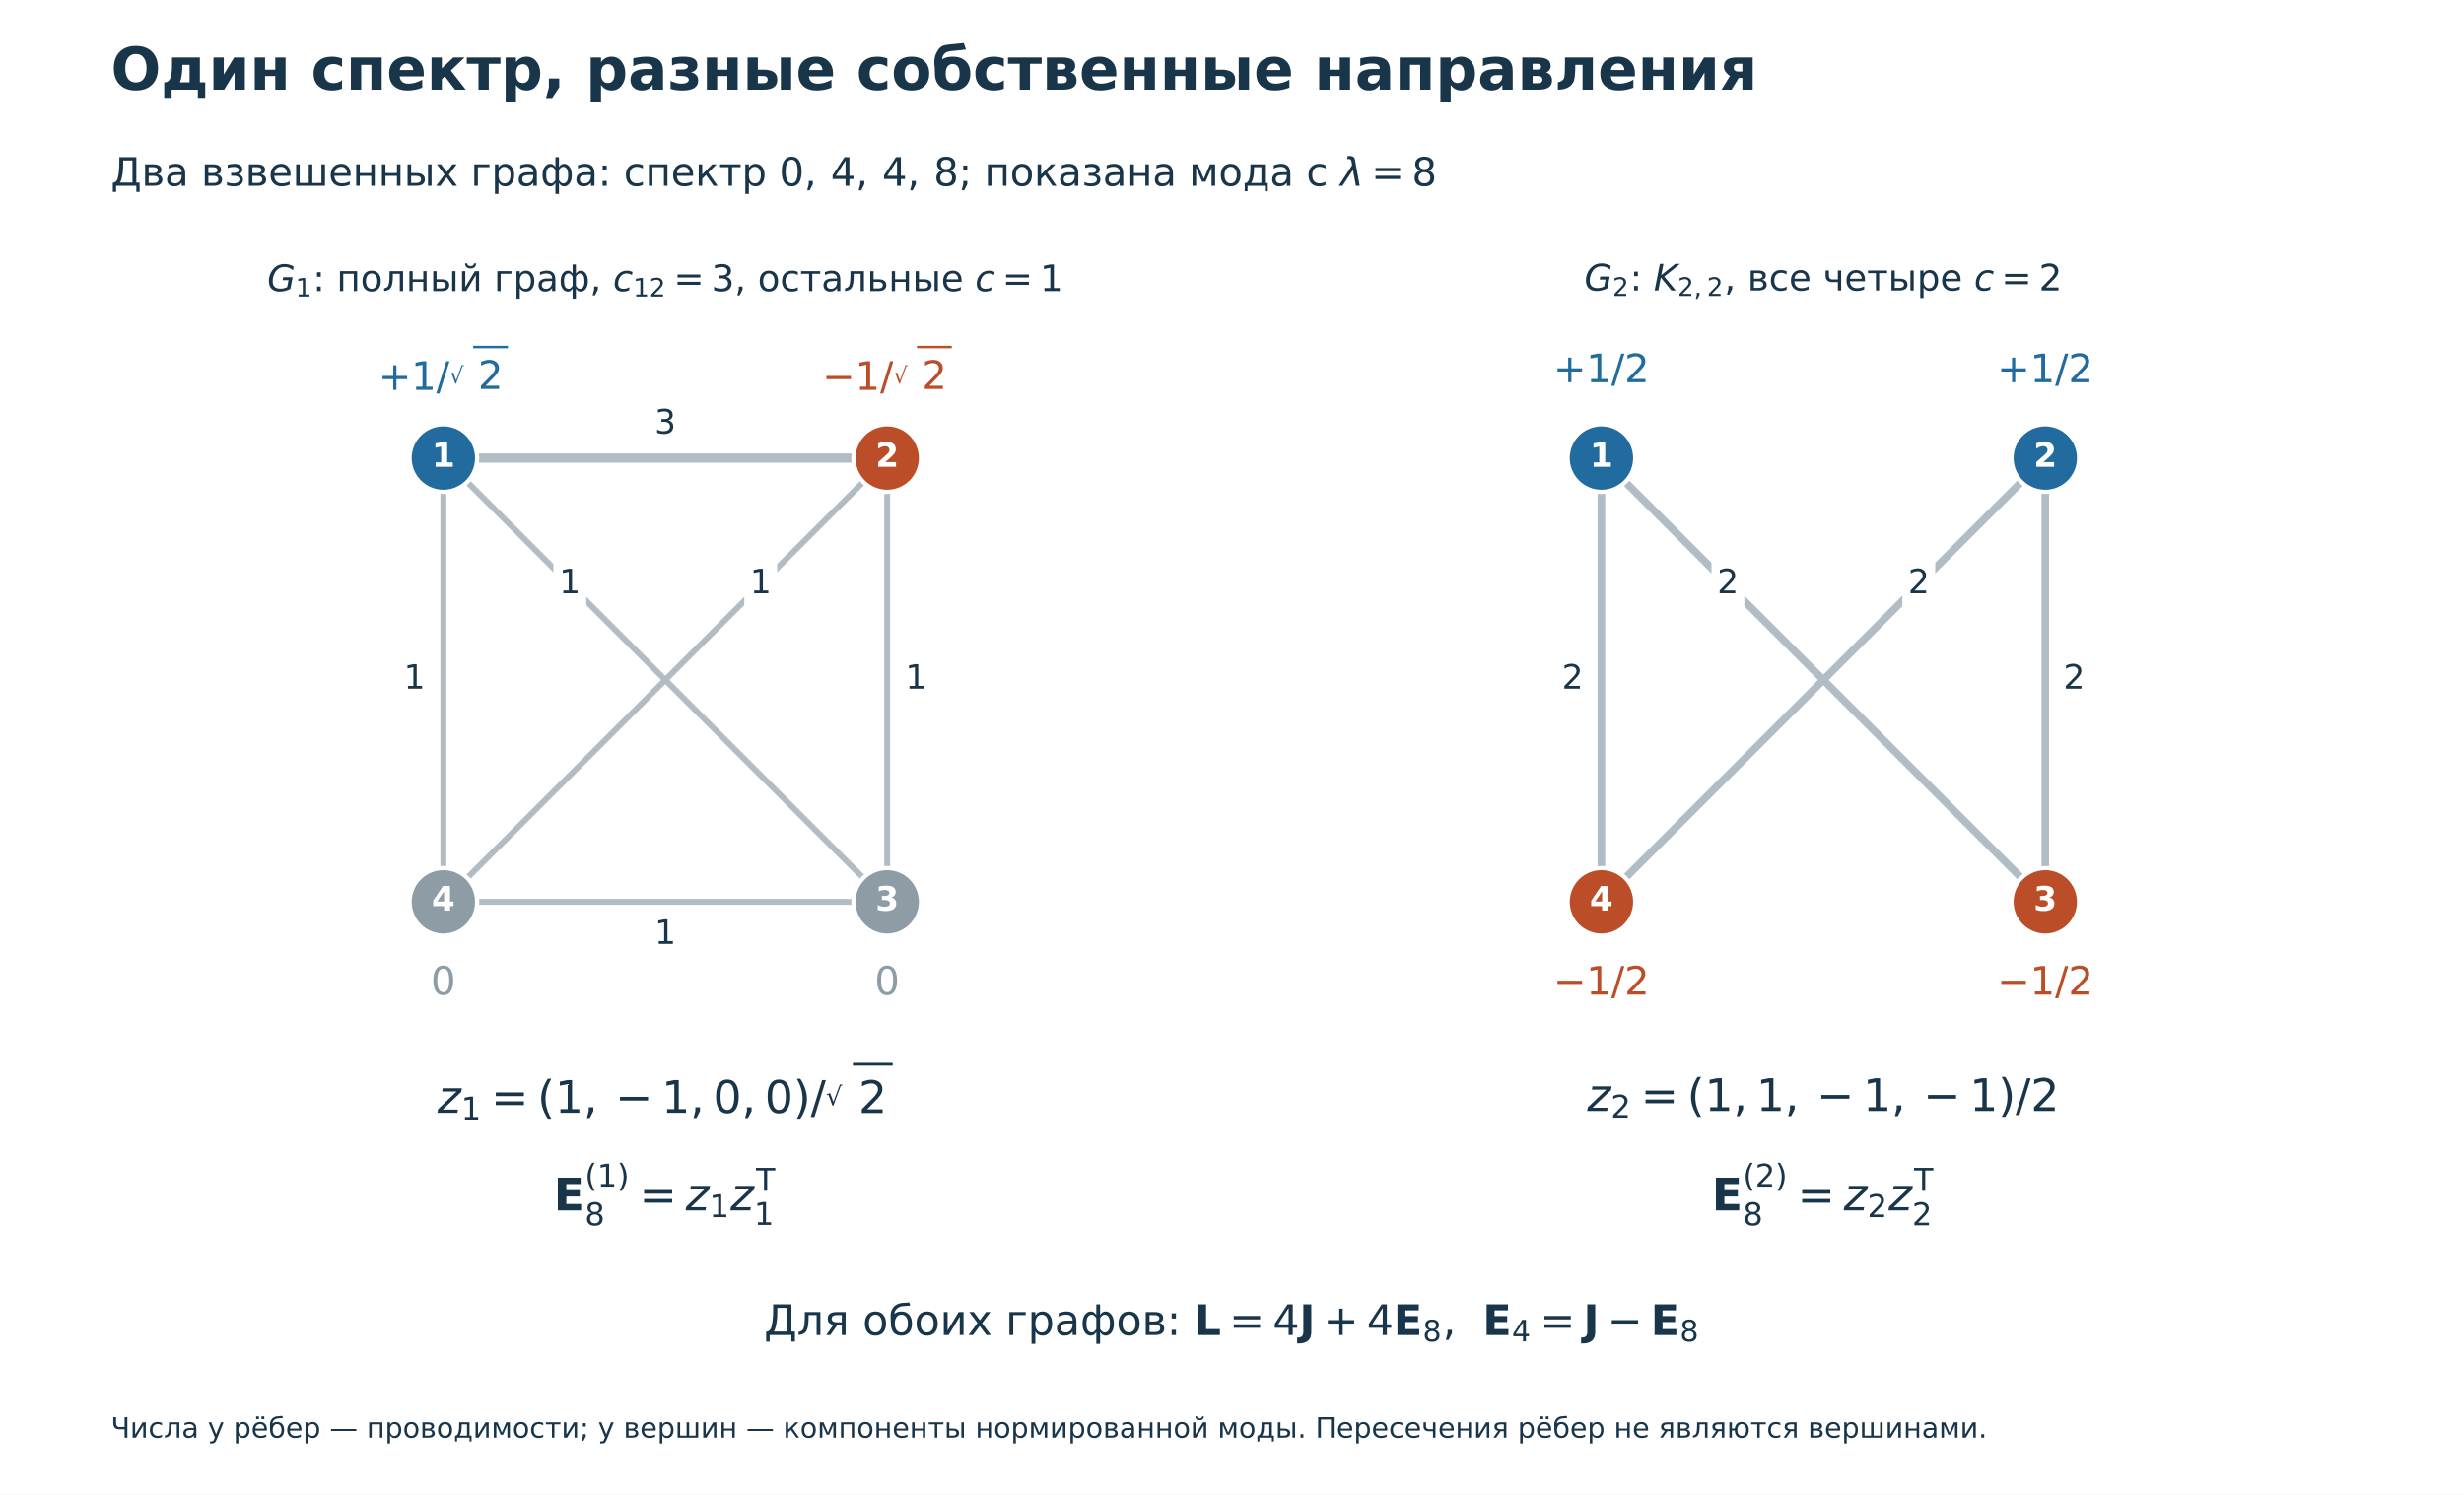
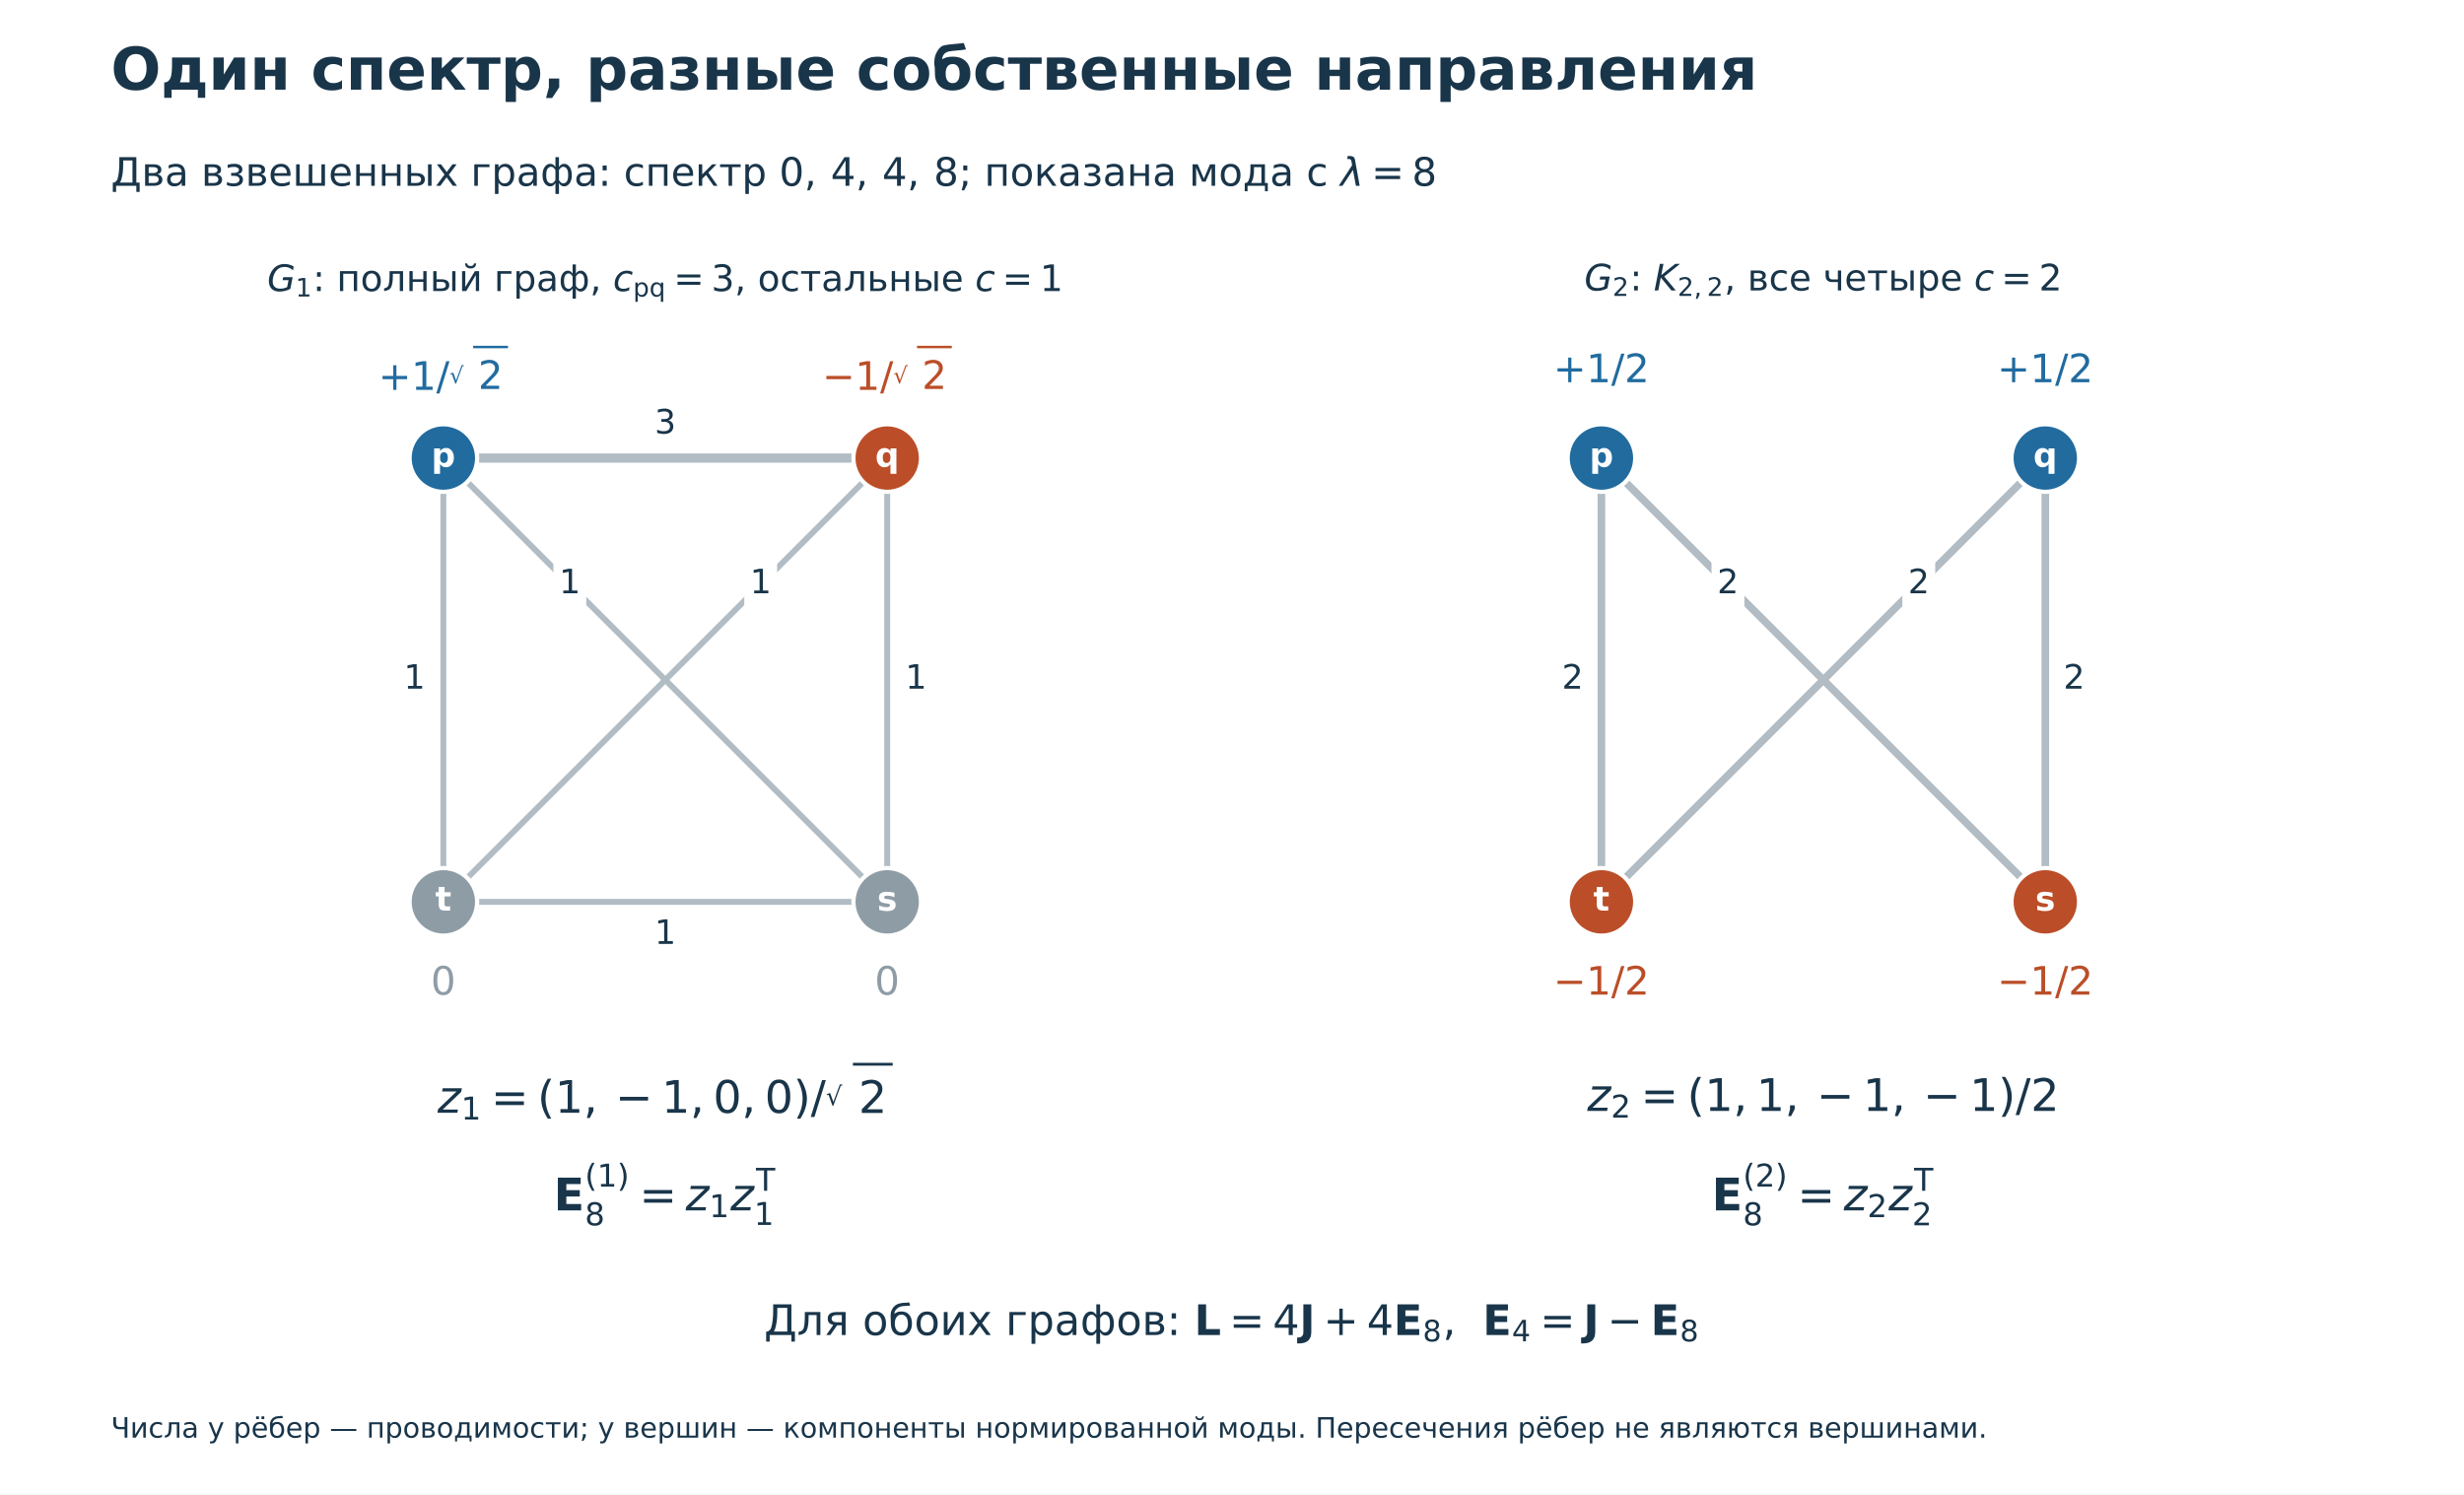
<svg xmlns="http://www.w3.org/2000/svg" xmlns:xlink="http://www.w3.org/1999/xlink" width="878.4pt" height="532.8pt" viewBox="0 0 878.4 532.8" version="1.1">
  <defs>
    <style type="text/css">*{stroke-linejoin: round; stroke-linecap: butt}</style>
  </defs>
  <g id="figure_1">
    <g id="patch_1">
      <path d="M 0 532.8 L 878.4 532.8 L 878.4 0 L 0 0 z " style="fill: #ffffff" />
    </g>
    <g id="axes_1">
      <g id="line2d_1">
        <path d="M 158.055 163.311 L 316.281 163.311 " clip-path="url(#p488d9cbaa3)" style="fill: none; stroke: #b1bcc4; stroke-width: 3.3; stroke-linecap: square" />
      </g>
      <g id="line2d_2">
        <path d="M 158.055 163.311 L 316.281 321.537 " clip-path="url(#p488d9cbaa3)" style="fill: none; stroke: #b1bcc4; stroke-width: 2.1; stroke-linecap: square" />
      </g>
      <g id="line2d_3">
        <path d="M 158.055 163.311 L 158.055 321.537 " clip-path="url(#p488d9cbaa3)" style="fill: none; stroke: #b1bcc4; stroke-width: 2.1; stroke-linecap: square" />
      </g>
      <g id="line2d_4">
        <path d="M 316.281 163.311 L 316.281 321.537 " clip-path="url(#p488d9cbaa3)" style="fill: none; stroke: #b1bcc4; stroke-width: 2.1; stroke-linecap: square" />
      </g>
      <g id="line2d_5">
        <path d="M 316.281 163.311 L 158.055 321.537 " clip-path="url(#p488d9cbaa3)" style="fill: none; stroke: #b1bcc4; stroke-width: 2.1; stroke-linecap: square" />
      </g>
      <g id="line2d_6">
        <path d="M 316.281 321.537 L 158.055 321.537 " clip-path="url(#p488d9cbaa3)" style="fill: none; stroke: #b1bcc4; stroke-width: 2.1; stroke-linecap: square" />
      </g>
      <g id="text_1">
        <g id="patch_2">
          <path d="M 231.31 159.484 L 243.025 159.484 L 243.025 143.404 L 231.31 143.404 z " style="fill: #ffffff" />
        </g>
        <text style="font-size: 12px; font-family: 'DejaVu Sans'; text-anchor: middle; fill: #19354a" x="237.168" y="154.562" transform="rotate(-0 237.168 154.5616)">3</text>
      </g>
      <g id="text_2">
        <g id="patch_3">
          <path d="M 197.292 216.446 L 209.007 216.446 L 209.007 200.366 L 197.292 200.366 z " style="fill: #ffffff" />
        </g>
        <text style="font-size: 12px; font-family: 'DejaVu Sans'; text-anchor: middle; fill: #19354a" x="203.15" y="211.523" transform="rotate(-0 203.1495 211.5227)">1</text>
      </g>
      <g id="text_3">
        <g id="patch_4">
          <path d="M 141.913 250.464 L 153.628 250.464 L 153.628 234.384 L 141.913 234.384 z " style="fill: #ffffff" />
        </g>
        <text style="font-size: 12px; font-family: 'DejaVu Sans'; text-anchor: middle; fill: #19354a" x="147.771" y="245.541" transform="rotate(-0 147.7706 245.5412)">1</text>
      </g>
      <g id="text_4">
        <g id="patch_5">
          <path d="M 320.708 250.464 L 332.423 250.464 L 332.423 234.384 L 320.708 234.384 z " style="fill: #ffffff" />
        </g>
        <text style="font-size: 12px; font-family: 'DejaVu Sans'; text-anchor: middle; fill: #19354a" x="326.565" y="245.541" transform="rotate(-0 326.5654 245.5412)">1</text>
      </g>
      <g id="text_5">
        <g id="patch_6">
          <path d="M 265.329 216.446 L 277.044 216.446 L 277.044 200.366 L 265.329 200.366 z " style="fill: #ffffff" />
        </g>
        <text style="font-size: 12px; font-family: 'DejaVu Sans'; text-anchor: middle; fill: #19354a" x="271.186" y="211.523" transform="rotate(-0 271.1865 211.5227)">1</text>
      </g>
      <g id="text_6">
        <g id="patch_7">
          <path d="M 231.31 341.444 L 243.025 341.444 L 243.025 325.364 L 231.31 325.364 z " style="fill: #ffffff" />
        </g>
        <text style="font-size: 12px; font-family: 'DejaVu Sans'; text-anchor: middle; fill: #19354a" x="237.168" y="336.521" transform="rotate(-0 237.168 336.5208)">1</text>
      </g>
      <g id="text_7">
        <g style="fill: #216b9f" transform="translate(134.8853 139.4068)">
          <text>
            <tspan x="0" y="-0.41" style="font-size: 14px; font-family: 'DejaVu Sans'; fill: #216b9f">+</tspan>
            <tspan x="11.73" y="-0.41" style="font-size: 14px; font-family: 'DejaVu Sans'; fill: #216b9f">1</tspan>
            <tspan x="20.638" y="-0.41" style="font-size: 14px; font-family: 'DejaVu Sans'; fill: #216b9f">/</tspan>
            <tspan x="35.544" y="-0.734" style="font-size: 14px; font-family: 'DejaVu Sans'; fill: #216b9f">2</tspan>
            <tspan x="25.354" y="-2.769" style="font-size: 7.994px; font-family: 'STIXSizeOneSym'; fill: #216b9f">√</tspan>
          </text>
          <rect x="33.794" y="-16.125" width="12.407" height="0.875" />
        </g>
      </g>
      <g id="text_8">
        <g style="fill: #bb4e28" transform="translate(293.1107 139.4068)">
          <text>
            <tspan x="0" y="-0.41" style="font-size: 14px; font-family: 'DejaVu Sans'; fill: #bb4e28">−</tspan>
            <tspan x="11.73" y="-0.41" style="font-size: 14px; font-family: 'DejaVu Sans'; fill: #bb4e28">1</tspan>
            <tspan x="20.638" y="-0.41" style="font-size: 14px; font-family: 'DejaVu Sans'; fill: #bb4e28">/</tspan>
            <tspan x="35.544" y="-0.734" style="font-size: 14px; font-family: 'DejaVu Sans'; fill: #bb4e28">2</tspan>
            <tspan x="25.354" y="-2.769" style="font-size: 7.994px; font-family: 'STIXSizeOneSym'; fill: #bb4e28">√</tspan>
          </text>
          <rect x="33.794" y="-16.125" width="12.407" height="0.875" />
        </g>
      </g>
      <g id="text_9">
        <g style="fill: #8e9ca5" transform="translate(311.8007 355.2363)">
          <text>
            <tspan x="0" y="-0.609" style="font-size: 14px; font-family: 'DejaVu Sans'; fill: #8e9ca5">0</tspan>
          </text>
        </g>
      </g>
      <g id="text_10">
        <g style="fill: #8e9ca5" transform="translate(153.5753 355.2363)">
          <text>
            <tspan x="0" y="-0.609" style="font-size: 14px; font-family: 'DejaVu Sans'; fill: #8e9ca5">0</tspan>
          </text>
        </g>
      </g>
      <g id="PathCollection_1">
        <defs>
          <path id="m04562b055f" d="M 0 12.042 C 3.193 12.042 6.257 10.773 8.515 8.515 C 10.773 6.257 12.042 3.193 12.042 0 C 12.042 -3.193 10.773 -6.257 8.515 -8.515 C 6.257 -10.773 3.193 -12.042 0 -12.042 C -3.193 -12.042 -6.257 -10.773 -8.515 -8.515 C -10.773 -6.257 -12.042 -3.193 -12.042 0 C -12.042 3.193 -10.773 6.257 -8.515 8.515 C -6.257 10.773 -3.193 12.042 0 12.042 z " style="stroke: #ffffff; stroke-width: 1.5" />
        </defs>
        <g clip-path="url(#p488d9cbaa3)">
          <use xlink:href="#m04562b055f" x="158.055" y="163.311" style="fill: #216b9f; stroke: #ffffff; stroke-width: 1.5" />
        </g>
      </g>
      <g id="PathCollection_2">
        <defs>
          <path id="mdb1b40e20d" d="M 0 12.042 C 3.193 12.042 6.257 10.773 8.515 8.515 C 10.773 6.257 12.042 3.193 12.042 0 C 12.042 -3.193 10.773 -6.257 8.515 -8.515 C 6.257 -10.773 3.193 -12.042 0 -12.042 C -3.193 -12.042 -6.257 -10.773 -8.515 -8.515 C -10.773 -6.257 -12.042 -3.193 -12.042 0 C -12.042 3.193 -10.773 6.257 -8.515 8.515 C -6.257 10.773 -3.193 12.042 0 12.042 z " style="stroke: #ffffff; stroke-width: 1.5" />
        </defs>
        <g clip-path="url(#p488d9cbaa3)">
          <use xlink:href="#mdb1b40e20d" x="316.281" y="163.311" style="fill: #bb4e28; stroke: #ffffff; stroke-width: 1.5" />
        </g>
      </g>
      <g id="PathCollection_3">
        <defs>
          <path id="mccad729cab" d="M 0 12.042 C 3.193 12.042 6.257 10.773 8.515 8.515 C 10.773 6.257 12.042 3.193 12.042 0 C 12.042 -3.193 10.773 -6.257 8.515 -8.515 C 6.257 -10.773 3.193 -12.042 0 -12.042 C -3.193 -12.042 -6.257 -10.773 -8.515 -8.515 C -10.773 -6.257 -12.042 -3.193 -12.042 0 C -12.042 3.193 -10.773 6.257 -8.515 8.515 C -6.257 10.773 -3.193 12.042 0 12.042 z " style="stroke: #ffffff; stroke-width: 1.5" />
        </defs>
        <g clip-path="url(#p488d9cbaa3)">
          <use xlink:href="#mccad729cab" x="316.281" y="321.537" style="fill: #8e9ca5; stroke: #ffffff; stroke-width: 1.5" />
        </g>
      </g>
      <g id="PathCollection_4">
        <g clip-path="url(#p488d9cbaa3)">
          <use xlink:href="#mccad729cab" x="158.055" y="321.537" style="fill: #8e9ca5; stroke: #ffffff; stroke-width: 1.5" />
        </g>
      </g>
      <g id="text_11">
-         <text style="font-weight: 700; font-size: 12px; font-family: 'DejaVu Sans'; text-anchor: middle; fill: #ffffff" x="158.055" y="166.428" transform="rotate(-0 158.0553 166.4285)">1</text>
+         <text style="font-weight: 700; font-size: 12px; font-family: 'DejaVu Sans'; text-anchor: middle; fill: #ffffff" x="158.055" y="166.428" transform="rotate(-0 158.0553 166.4285)">p</text>
      </g>
      <g id="text_12">
-         <text style="font-weight: 700; font-size: 12px; font-family: 'DejaVu Sans'; text-anchor: middle; fill: #ffffff" x="316.281" y="166.428" transform="rotate(-0 316.2807 166.4285)">2</text>
+         <text style="font-weight: 700; font-size: 12px; font-family: 'DejaVu Sans'; text-anchor: middle; fill: #ffffff" x="316.281" y="166.428" transform="rotate(-0 316.2807 166.4285)">q</text>
      </g>
      <g id="text_13">
-         <text style="font-weight: 700; font-size: 12px; font-family: 'DejaVu Sans'; text-anchor: middle; fill: #ffffff" x="316.281" y="324.654" transform="rotate(-0 316.2807 324.6539)">3</text>
+         <text style="font-weight: 700; font-size: 12px; font-family: 'DejaVu Sans'; text-anchor: middle; fill: #ffffff" x="316.281" y="324.654" transform="rotate(-0 316.2807 324.6539)">s</text>
      </g>
      <g id="text_14">
-         <text style="font-weight: 700; font-size: 12px; font-family: 'DejaVu Sans'; text-anchor: middle; fill: #ffffff" x="158.055" y="324.654" transform="rotate(-0 158.0553 324.6539)">4</text>
+         <text style="font-weight: 700; font-size: 12px; font-family: 'DejaVu Sans'; text-anchor: middle; fill: #ffffff" x="158.055" y="324.654" transform="rotate(-0 158.0553 324.6539)">t</text>
      </g>
    </g>
    <g id="axes_2">
      <g id="line2d_7">
        <path d="M 570.903 163.311 L 729.129 321.537 " clip-path="url(#p0d0062d0c9)" style="fill: none; stroke: #b1bcc4; stroke-width: 2.7; stroke-linecap: square" />
      </g>
      <g id="line2d_8">
        <path d="M 570.903 163.311 L 570.903 321.537 " clip-path="url(#p0d0062d0c9)" style="fill: none; stroke: #b1bcc4; stroke-width: 2.7; stroke-linecap: square" />
      </g>
      <g id="line2d_9">
        <path d="M 729.129 163.311 L 729.129 321.537 " clip-path="url(#p0d0062d0c9)" style="fill: none; stroke: #b1bcc4; stroke-width: 2.7; stroke-linecap: square" />
      </g>
      <g id="line2d_10">
        <path d="M 729.129 163.311 L 570.903 321.537 " clip-path="url(#p0d0062d0c9)" style="fill: none; stroke: #b1bcc4; stroke-width: 2.7; stroke-linecap: square" />
      </g>
      <g id="text_15">
        <g id="patch_8">
          <path d="M 610.14 216.446 L 621.855 216.446 L 621.855 200.366 L 610.14 200.366 z " style="fill: #ffffff" />
        </g>
        <text style="font-size: 12px; font-family: 'DejaVu Sans'; text-anchor: middle; fill: #19354a" x="615.998" y="211.523" transform="rotate(-0 615.9975 211.5227)">2</text>
      </g>
      <g id="text_16">
        <g id="patch_9">
          <path d="M 554.761 250.464 L 566.476 250.464 L 566.476 234.384 L 554.761 234.384 z " style="fill: #ffffff" />
        </g>
        <text style="font-size: 12px; font-family: 'DejaVu Sans'; text-anchor: middle; fill: #19354a" x="560.619" y="245.541" transform="rotate(-0 560.6186 245.5412)">2</text>
      </g>
      <g id="text_17">
        <g id="patch_10">
          <path d="M 733.556 250.464 L 745.271 250.464 L 745.271 234.384 L 733.556 234.384 z " style="fill: #ffffff" />
        </g>
        <text style="font-size: 12px; font-family: 'DejaVu Sans'; text-anchor: middle; fill: #19354a" x="739.413" y="245.541" transform="rotate(-0 739.4134 245.5412)">2</text>
      </g>
      <g id="text_18">
        <g id="patch_11">
          <path d="M 678.177 216.446 L 689.892 216.446 L 689.892 200.366 L 678.177 200.366 z " style="fill: #ffffff" />
        </g>
        <text style="font-size: 12px; font-family: 'DejaVu Sans'; text-anchor: middle; fill: #19354a" x="684.034" y="211.523" transform="rotate(-0 684.0345 211.5227)">2</text>
      </g>
      <g id="text_19">
        <g style="fill: #216b9f" transform="translate(553.7533 136.8852)">
          <text>
            <tspan x="0" y="-0.609" style="font-size: 14px; font-family: 'DejaVu Sans'; fill: #216b9f">+</tspan>
            <tspan x="11.73" y="-0.609" style="font-size: 14px; font-family: 'DejaVu Sans'; fill: #216b9f">1</tspan>
            <tspan x="20.638" y="-0.609" style="font-size: 14px; font-family: 'DejaVu Sans'; fill: #216b9f">/</tspan>
            <tspan x="25.354" y="-0.609" style="font-size: 14px; font-family: 'DejaVu Sans'; fill: #216b9f">2</tspan>
          </text>
        </g>
      </g>
      <g id="text_20">
        <g style="fill: #216b9f" transform="translate(711.9787 136.8852)">
          <text>
            <tspan x="0" y="-0.609" style="font-size: 14px; font-family: 'DejaVu Sans'; fill: #216b9f">+</tspan>
            <tspan x="11.73" y="-0.609" style="font-size: 14px; font-family: 'DejaVu Sans'; fill: #216b9f">1</tspan>
            <tspan x="20.638" y="-0.609" style="font-size: 14px; font-family: 'DejaVu Sans'; fill: #216b9f">/</tspan>
            <tspan x="25.354" y="-0.609" style="font-size: 14px; font-family: 'DejaVu Sans'; fill: #216b9f">2</tspan>
          </text>
        </g>
      </g>
      <g id="text_21">
        <g style="fill: #bb4e28" transform="translate(711.9787 355.2363)">
          <text>
            <tspan x="0" y="-0.609" style="font-size: 14px; font-family: 'DejaVu Sans'; fill: #bb4e28">−</tspan>
            <tspan x="11.73" y="-0.609" style="font-size: 14px; font-family: 'DejaVu Sans'; fill: #bb4e28">1</tspan>
            <tspan x="20.638" y="-0.609" style="font-size: 14px; font-family: 'DejaVu Sans'; fill: #bb4e28">/</tspan>
            <tspan x="25.354" y="-0.609" style="font-size: 14px; font-family: 'DejaVu Sans'; fill: #bb4e28">2</tspan>
          </text>
        </g>
      </g>
      <g id="text_22">
        <g style="fill: #bb4e28" transform="translate(553.7533 355.2363)">
          <text>
            <tspan x="0" y="-0.609" style="font-size: 14px; font-family: 'DejaVu Sans'; fill: #bb4e28">−</tspan>
            <tspan x="11.73" y="-0.609" style="font-size: 14px; font-family: 'DejaVu Sans'; fill: #bb4e28">1</tspan>
            <tspan x="20.638" y="-0.609" style="font-size: 14px; font-family: 'DejaVu Sans'; fill: #bb4e28">/</tspan>
            <tspan x="25.354" y="-0.609" style="font-size: 14px; font-family: 'DejaVu Sans'; fill: #bb4e28">2</tspan>
          </text>
        </g>
      </g>
      <g id="PathCollection_5">
        <g clip-path="url(#p0d0062d0c9)">
          <use xlink:href="#m04562b055f" x="570.903" y="163.311" style="fill: #216b9f; stroke: #ffffff; stroke-width: 1.5" />
        </g>
      </g>
      <g id="PathCollection_6">
        <g clip-path="url(#p0d0062d0c9)">
          <use xlink:href="#m04562b055f" x="729.129" y="163.311" style="fill: #216b9f; stroke: #ffffff; stroke-width: 1.5" />
        </g>
      </g>
      <g id="PathCollection_7">
        <g clip-path="url(#p0d0062d0c9)">
          <use xlink:href="#mdb1b40e20d" x="729.129" y="321.537" style="fill: #bb4e28; stroke: #ffffff; stroke-width: 1.5" />
        </g>
      </g>
      <g id="PathCollection_8">
        <g clip-path="url(#p0d0062d0c9)">
          <use xlink:href="#mdb1b40e20d" x="570.903" y="321.537" style="fill: #bb4e28; stroke: #ffffff; stroke-width: 1.5" />
        </g>
      </g>
      <g id="text_23">
-         <text style="font-weight: 700; font-size: 12px; font-family: 'DejaVu Sans'; text-anchor: middle; fill: #ffffff" x="570.903" y="166.428" transform="rotate(-0 570.9033 166.4285)">1</text>
+         <text style="font-weight: 700; font-size: 12px; font-family: 'DejaVu Sans'; text-anchor: middle; fill: #ffffff" x="570.903" y="166.428" transform="rotate(-0 570.9033 166.4285)">p</text>
      </g>
      <g id="text_24">
-         <text style="font-weight: 700; font-size: 12px; font-family: 'DejaVu Sans'; text-anchor: middle; fill: #ffffff" x="729.129" y="166.428" transform="rotate(-0 729.1287 166.4285)">2</text>
+         <text style="font-weight: 700; font-size: 12px; font-family: 'DejaVu Sans'; text-anchor: middle; fill: #ffffff" x="729.129" y="166.428" transform="rotate(-0 729.1287 166.4285)">q</text>
      </g>
      <g id="text_25">
-         <text style="font-weight: 700; font-size: 12px; font-family: 'DejaVu Sans'; text-anchor: middle; fill: #ffffff" x="729.129" y="324.654" transform="rotate(-0 729.1287 324.6539)">3</text>
+         <text style="font-weight: 700; font-size: 12px; font-family: 'DejaVu Sans'; text-anchor: middle; fill: #ffffff" x="729.129" y="324.654" transform="rotate(-0 729.1287 324.6539)">s</text>
      </g>
      <g id="text_26">
-         <text style="font-weight: 700; font-size: 12px; font-family: 'DejaVu Sans'; text-anchor: middle; fill: #ffffff" x="570.903" y="324.654" transform="rotate(-0 570.9033 324.6539)">4</text>
+         <text style="font-weight: 700; font-size: 12px; font-family: 'DejaVu Sans'; text-anchor: middle; fill: #ffffff" x="570.903" y="324.654" transform="rotate(-0 570.9033 324.6539)">t</text>
      </g>
    </g>
    <g id="text_27">
      <text style="font-weight: 700; font-size: 21px; font-family: 'DejaVu Sans'; text-anchor: start; fill: #19354a" x="39.528" y="31.968" transform="rotate(-0 39.528 31.968)">Один спектр, разные собственные направления</text>
    </g>
    <g id="text_28">
      <g style="fill: #19354a" transform="translate(39.528 66.6)">
        <text>
          <tspan x="0" y="-0.359" style="font-size: 14px; font-family: 'DejaVu Sans'; fill: #19354a">Д</tspan>
          <tspan x="10.938" y="-0.359" style="font-size: 14px; font-family: 'DejaVu Sans'; fill: #19354a">в</tspan>
          <tspan x="19.188" y="-0.359" style="font-size: 14px; font-family: 'DejaVu Sans'; fill: #19354a">а</tspan>
          <tspan x="27.768" y="-0.359" style="font-size: 14px; font-family: 'DejaVu Sans'; fill: #19354a"> </tspan>
          <tspan x="32.218" y="-0.359" style="font-size: 14px; font-family: 'DejaVu Sans'; fill: #19354a">в</tspan>
          <tspan x="40.469" y="-0.359" style="font-size: 14px; font-family: 'DejaVu Sans'; fill: #19354a">з</tspan>
          <tspan x="47.913" y="-0.359" style="font-size: 14px; font-family: 'DejaVu Sans'; fill: #19354a">в</tspan>
          <tspan x="56.164" y="-0.359" style="font-size: 14px; font-family: 'DejaVu Sans'; fill: #19354a">е</tspan>
          <tspan x="64.777" y="-0.359" style="font-size: 14px; font-family: 'DejaVu Sans'; fill: #19354a">ш</tspan>
          <tspan x="77.588" y="-0.359" style="font-size: 14px; font-family: 'DejaVu Sans'; fill: #19354a">е</tspan>
          <tspan x="86.201" y="-0.359" style="font-size: 14px; font-family: 'DejaVu Sans'; fill: #19354a">н</tspan>
          <tspan x="95.354" y="-0.359" style="font-size: 14px; font-family: 'DejaVu Sans'; fill: #19354a">н</tspan>
          <tspan x="104.508" y="-0.359" style="font-size: 14px; font-family: 'DejaVu Sans'; fill: #19354a">ы</tspan>
          <tspan x="115.562" y="-0.359" style="font-size: 14px; font-family: 'DejaVu Sans'; fill: #19354a">х</tspan>
          <tspan x="123.847" y="-0.359" style="font-size: 14px; font-family: 'DejaVu Sans'; fill: #19354a"> </tspan>
          <tspan x="128.297" y="-0.359" style="font-size: 14px; font-family: 'DejaVu Sans'; fill: #19354a">г</tspan>
          <tspan x="135.652" y="-0.359" style="font-size: 14px; font-family: 'DejaVu Sans'; fill: #19354a">р</tspan>
          <tspan x="144.539" y="-0.359" style="font-size: 14px; font-family: 'DejaVu Sans'; fill: #19354a">а</tspan>
          <tspan x="153.118" y="-0.359" style="font-size: 14px; font-family: 'DejaVu Sans'; fill: #19354a">ф</tspan>
          <tspan x="165.088" y="-0.359" style="font-size: 14px; font-family: 'DejaVu Sans'; fill: #19354a">а</tspan>
          <tspan x="173.667" y="-0.359" style="font-size: 14px; font-family: 'DejaVu Sans'; fill: #19354a">:</tspan>
          <tspan x="178.384" y="-0.359" style="font-size: 14px; font-family: 'DejaVu Sans'; fill: #19354a"> </tspan>
          <tspan x="182.834" y="-0.359" style="font-size: 14px; font-family: 'DejaVu Sans'; fill: #19354a">с</tspan>
          <tspan x="190.531" y="-0.359" style="font-size: 14px; font-family: 'DejaVu Sans'; fill: #19354a">п</tspan>
          <tspan x="199.685" y="-0.359" style="font-size: 14px; font-family: 'DejaVu Sans'; fill: #19354a">е</tspan>
          <tspan x="208.298" y="-0.359" style="font-size: 14px; font-family: 'DejaVu Sans'; fill: #19354a">к</tspan>
          <tspan x="216.754" y="-0.359" style="font-size: 14px; font-family: 'DejaVu Sans'; fill: #19354a">т</tspan>
          <tspan x="224.909" y="-0.359" style="font-size: 14px; font-family: 'DejaVu Sans'; fill: #19354a">р</tspan>
          <tspan x="233.796" y="-0.359" style="font-size: 14px; font-family: 'DejaVu Sans'; fill: #19354a"> </tspan>
          <tspan x="238.246" y="-0.359" style="font-size: 14px; font-family: 'DejaVu Sans'; fill: #19354a">0</tspan>
          <tspan x="247.153" y="-0.359" style="font-size: 14px; font-family: 'DejaVu Sans'; fill: #19354a">,</tspan>
          <tspan x="256.604" y="-0.359" style="font-size: 14px; font-family: 'DejaVu Sans'; fill: #19354a">4</tspan>
          <tspan x="265.511" y="-0.359" style="font-size: 14px; font-family: 'DejaVu Sans'; fill: #19354a">,</tspan>
          <tspan x="274.962" y="-0.359" style="font-size: 14px; font-family: 'DejaVu Sans'; fill: #19354a">4</tspan>
          <tspan x="283.869" y="-0.359" style="font-size: 14px; font-family: 'DejaVu Sans'; fill: #19354a">,</tspan>
          <tspan x="293.32" y="-0.359" style="font-size: 14px; font-family: 'DejaVu Sans'; fill: #19354a">8</tspan>
          <tspan x="302.227" y="-0.359" style="font-size: 14px; font-family: 'DejaVu Sans'; fill: #19354a">;</tspan>
          <tspan x="306.944" y="-0.359" style="font-size: 14px; font-family: 'DejaVu Sans'; fill: #19354a"> </tspan>
          <tspan x="311.394" y="-0.359" style="font-size: 14px; font-family: 'DejaVu Sans'; fill: #19354a">п</tspan>
          <tspan x="320.548" y="-0.359" style="font-size: 14px; font-family: 'DejaVu Sans'; fill: #19354a">о</tspan>
          <tspan x="329.113" y="-0.359" style="font-size: 14px; font-family: 'DejaVu Sans'; fill: #19354a">к</tspan>
          <tspan x="337.569" y="-0.359" style="font-size: 14px; font-family: 'DejaVu Sans'; fill: #19354a">а</tspan>
          <tspan x="346.148" y="-0.359" style="font-size: 14px; font-family: 'DejaVu Sans'; fill: #19354a">з</tspan>
          <tspan x="353.592" y="-0.359" style="font-size: 14px; font-family: 'DejaVu Sans'; fill: #19354a">а</tspan>
          <tspan x="362.172" y="-0.359" style="font-size: 14px; font-family: 'DejaVu Sans'; fill: #19354a">н</tspan>
          <tspan x="371.325" y="-0.359" style="font-size: 14px; font-family: 'DejaVu Sans'; fill: #19354a">а</tspan>
          <tspan x="379.904" y="-0.359" style="font-size: 14px; font-family: 'DejaVu Sans'; fill: #19354a"> </tspan>
          <tspan x="384.354" y="-0.359" style="font-size: 14px; font-family: 'DejaVu Sans'; fill: #19354a">м</tspan>
          <tspan x="394.916" y="-0.359" style="font-size: 14px; font-family: 'DejaVu Sans'; fill: #19354a">о</tspan>
          <tspan x="403.481" y="-0.359" style="font-size: 14px; font-family: 'DejaVu Sans'; fill: #19354a">д</tspan>
          <tspan x="413.161" y="-0.359" style="font-size: 14px; font-family: 'DejaVu Sans'; fill: #19354a">а</tspan>
          <tspan x="421.74" y="-0.359" style="font-size: 14px; font-family: 'DejaVu Sans'; fill: #19354a"> </tspan>
          <tspan x="426.19" y="-0.359" style="font-size: 14px; font-family: 'DejaVu Sans'; fill: #19354a">с</tspan>
          <tspan x="433.887" y="-0.359" style="font-size: 14px; font-family: 'DejaVu Sans'; fill: #19354a"> </tspan>
          <tspan x="449.35" y="-0.359" style="font-size: 14px; font-family: 'DejaVu Sans'; fill: #19354a">=</tspan>
          <tspan x="463.808" y="-0.359" style="font-size: 14px; font-family: 'DejaVu Sans'; fill: #19354a">8</tspan>
          <tspan x="438.338" y="-0.359" style="font-style: oblique; font-size: 14px; font-family: 'DejaVu Sans'; fill: #19354a">λ</tspan>
        </text>
      </g>
    </g>
    <g id="text_29">
      <g style="fill: #19354a" transform="translate(95.273 103.896)">
        <text>
          <tspan x="0" y="-0.125" style="font-style: oblique; font-size: 13px; font-family: 'DejaVu Sans'; fill: #19354a">G</tspan>
          <tspan x="123.266" y="-0.125" style="font-style: oblique; font-size: 13px; font-family: 'DejaVu Sans'; fill: #19354a">c</tspan>
          <tspan x="252.347" y="-0.125" style="font-style: oblique; font-size: 13px; font-family: 'DejaVu Sans'; fill: #19354a">c</tspan>
          <tspan x="10.074" y="1.825" style="font-size: 9.1px; font-family: 'DejaVu Sans'; fill: #19354a">1</tspan>
-           <tspan x="130.413" y="1.825" style="font-size: 9.1px; font-family: 'DejaVu Sans'; fill: #19354a">1</tspan>
-           <tspan x="136.203" y="1.825" style="font-size: 9.1px; font-family: 'DejaVu Sans'; fill: #19354a">2</tspan>
+           <tspan x="130.413" y="1.825" style="font-size: 9.1px; font-family: 'DejaVu Sans'; fill: #19354a">p</tspan>
+           <tspan x="136.203" y="1.825" style="font-size: 9.1px; font-family: 'DejaVu Sans'; fill: #19354a">q</tspan>
          <tspan x="16.219" y="-0.125" style="font-size: 13px; font-family: 'DejaVu Sans'; fill: #19354a">:</tspan>
          <tspan x="20.599" y="-0.125" style="font-size: 13px; font-family: 'DejaVu Sans'; fill: #19354a"> </tspan>
          <tspan x="24.731" y="-0.125" style="font-size: 13px; font-family: 'DejaVu Sans'; fill: #19354a">п</tspan>
          <tspan x="33.231" y="-0.125" style="font-size: 13px; font-family: 'DejaVu Sans'; fill: #19354a">о</tspan>
          <tspan x="41.184" y="-0.125" style="font-size: 13px; font-family: 'DejaVu Sans'; fill: #19354a">л</tspan>
          <tspan x="49.493" y="-0.125" style="font-size: 13px; font-family: 'DejaVu Sans'; fill: #19354a">н</tspan>
          <tspan x="57.993" y="-0.125" style="font-size: 13px; font-family: 'DejaVu Sans'; fill: #19354a">ы</tspan>
          <tspan x="68.257" y="-0.125" style="font-size: 13px; font-family: 'DejaVu Sans'; fill: #19354a">й</tspan>
          <tspan x="76.706" y="-0.125" style="font-size: 13px; font-family: 'DejaVu Sans'; fill: #19354a"> </tspan>
          <tspan x="80.838" y="-0.125" style="font-size: 13px; font-family: 'DejaVu Sans'; fill: #19354a">г</tspan>
          <tspan x="87.668" y="-0.125" style="font-size: 13px; font-family: 'DejaVu Sans'; fill: #19354a">р</tspan>
          <tspan x="95.92" y="-0.125" style="font-size: 13px; font-family: 'DejaVu Sans'; fill: #19354a">а</tspan>
          <tspan x="103.886" y="-0.125" style="font-size: 13px; font-family: 'DejaVu Sans'; fill: #19354a">ф</tspan>
          <tspan x="115.001" y="-0.125" style="font-size: 13px; font-family: 'DejaVu Sans'; fill: #19354a">,</tspan>
          <tspan x="119.133" y="-0.125" style="font-size: 13px; font-family: 'DejaVu Sans'; fill: #19354a"> </tspan>
          <tspan x="144.881" y="-0.125" style="font-size: 13px; font-family: 'DejaVu Sans'; fill: #19354a">=</tspan>
          <tspan x="158.306" y="-0.125" style="font-size: 13px; font-family: 'DejaVu Sans'; fill: #19354a">3</tspan>
          <tspan x="166.577" y="-0.125" style="font-size: 13px; font-family: 'DejaVu Sans'; fill: #19354a">,</tspan>
          <tspan x="170.709" y="-0.125" style="font-size: 13px; font-family: 'DejaVu Sans'; fill: #19354a"> </tspan>
          <tspan x="174.842" y="-0.125" style="font-size: 13px; font-family: 'DejaVu Sans'; fill: #19354a">о</tspan>
          <tspan x="182.795" y="-0.125" style="font-size: 13px; font-family: 'DejaVu Sans'; fill: #19354a">с</tspan>
          <tspan x="189.943" y="-0.125" style="font-size: 13px; font-family: 'DejaVu Sans'; fill: #19354a">т</tspan>
          <tspan x="197.516" y="-0.125" style="font-size: 13px; font-family: 'DejaVu Sans'; fill: #19354a">а</tspan>
          <tspan x="205.482" y="-0.125" style="font-size: 13px; font-family: 'DejaVu Sans'; fill: #19354a">л</tspan>
          <tspan x="213.791" y="-0.125" style="font-size: 13px; font-family: 'DejaVu Sans'; fill: #19354a">ь</tspan>
          <tspan x="221.453" y="-0.125" style="font-size: 13px; font-family: 'DejaVu Sans'; fill: #19354a">н</tspan>
          <tspan x="229.952" y="-0.125" style="font-size: 13px; font-family: 'DejaVu Sans'; fill: #19354a">ы</tspan>
          <tspan x="240.216" y="-0.125" style="font-size: 13px; font-family: 'DejaVu Sans'; fill: #19354a">е</tspan>
          <tspan x="248.214" y="-0.125" style="font-size: 13px; font-family: 'DejaVu Sans'; fill: #19354a"> </tspan>
          <tspan x="262.027" y="-0.125" style="font-size: 13px; font-family: 'DejaVu Sans'; fill: #19354a">=</tspan>
          <tspan x="275.452" y="-0.125" style="font-size: 13px; font-family: 'DejaVu Sans'; fill: #19354a">1</tspan>
        </text>
      </g>
    </g>
    <g id="text_30">
      <g style="fill: #19354a" transform="translate(155.968 396.936)">
        <text>
          <tspan x="0" y="-0.196" style="font-style: oblique; font-size: 16px; font-family: 'DejaVu Sans'; fill: #19354a">z</tspan>
          <tspan x="8.398" y="2.204" style="font-size: 11.2px; font-family: 'DejaVu Sans'; fill: #19354a">1</tspan>
          <tspan x="19.079" y="-0.196" style="font-size: 16px; font-family: 'DejaVu Sans'; fill: #19354a">=</tspan>
          <tspan x="35.602" y="-0.196" style="font-size: 16px; font-family: 'DejaVu Sans'; fill: #19354a">(</tspan>
          <tspan x="41.845" y="-0.196" style="font-size: 16px; font-family: 'DejaVu Sans'; fill: #19354a">1</tspan>
          <tspan x="52.024" y="-0.196" style="font-size: 16px; font-family: 'DejaVu Sans'; fill: #19354a">,</tspan>
          <tspan x="63.345" y="-0.196" style="font-size: 16px; font-family: 'DejaVu Sans'; fill: #19354a">−</tspan>
          <tspan x="79.868" y="-0.196" style="font-size: 16px; font-family: 'DejaVu Sans'; fill: #19354a">1</tspan>
          <tspan x="90.048" y="-0.196" style="font-size: 16px; font-family: 'DejaVu Sans'; fill: #19354a">,</tspan>
          <tspan x="98.251" y="-0.196" style="font-size: 16px; font-family: 'DejaVu Sans'; fill: #19354a">0</tspan>
          <tspan x="108.43" y="-0.196" style="font-size: 16px; font-family: 'DejaVu Sans'; fill: #19354a">,</tspan>
          <tspan x="116.634" y="-0.196" style="font-size: 16px; font-family: 'DejaVu Sans'; fill: #19354a">0</tspan>
          <tspan x="126.813" y="-0.196" style="font-size: 16px; font-family: 'DejaVu Sans'; fill: #19354a">)</tspan>
          <tspan x="133.055" y="-0.196" style="font-size: 16px; font-family: 'DejaVu Sans'; fill: #19354a">/</tspan>
          <tspan x="150.091" y="-0.125" style="font-size: 16px; font-family: 'DejaVu Sans'; fill: #19354a">2</tspan>
          <tspan x="138.446" y="-2.884" style="font-size: 9.138px; font-family: 'STIXSizeOneSym'; fill: #19354a">√</tspan>
        </text>
        <rect x="148.091" y="-18" width="14.18" height="1" />
      </g>
    </g>
    <g id="text_31">
      <g style="fill: #19354a" transform="translate(197.408 431.568)">
        <text>
          <tspan x="0" y="-0.025" style="font-weight: 700; font-size: 16px; font-family: 'DejaVu Sans'; fill: #19354a">E</tspan>
          <tspan x="11.083" y="-8.502" style="font-size: 11.2px; font-family: 'DejaVu Sans'; fill: #19354a">(</tspan>
          <tspan x="11.083" y="5.287" style="font-size: 11.2px; font-family: 'DejaVu Sans'; fill: #19354a">8</tspan>
          <tspan x="15.452" y="-8.502" style="font-size: 11.2px; font-family: 'DejaVu Sans'; fill: #19354a">1</tspan>
          <tspan x="22.578" y="-8.502" style="font-size: 11.2px; font-family: 'DejaVu Sans'; fill: #19354a">)</tspan>
          <tspan x="55.424" y="2.375" style="font-size: 11.2px; font-family: 'DejaVu Sans'; fill: #19354a">1</tspan>
          <tspan x="71.386" y="5.145" style="font-size: 11.2px; font-family: 'DejaVu Sans'; fill: #19354a">1</tspan>
          <tspan x="72.101" y="-7.025" style="font-size: 11.2px; font-family: 'DejaVu Sans'; fill: #19354a">T</tspan>
          <tspan x="30.502" y="-0.025" style="font-size: 16px; font-family: 'DejaVu Sans'; fill: #19354a">=</tspan>
          <tspan x="47.026" y="-0.025" style="font-style: oblique; font-size: 16px; font-family: 'DejaVu Sans'; fill: #19354a">z</tspan>
          <tspan x="62.987" y="-0.025" style="font-style: oblique; font-size: 16px; font-family: 'DejaVu Sans'; fill: #19354a">z</tspan>
        </text>
      </g>
    </g>
    <g id="text_32">
      <g style="fill: #19354a" transform="translate(564.801 103.896)">
        <text>
          <tspan x="0" y="-0.344" style="font-style: oblique; font-size: 13px; font-family: 'DejaVu Sans'; fill: #19354a">G</tspan>
          <tspan x="24.731" y="-0.344" style="font-style: oblique; font-size: 13px; font-family: 'DejaVu Sans'; fill: #19354a">K</tspan>
          <tspan x="138.958" y="-0.344" style="font-style: oblique; font-size: 13px; font-family: 'DejaVu Sans'; fill: #19354a">c</tspan>
          <tspan x="10.074" y="1.606" style="font-size: 9.1px; font-family: 'DejaVu Sans'; fill: #19354a">2</tspan>
          <tspan x="33.256" y="1.606" style="font-size: 9.1px; font-family: 'DejaVu Sans'; fill: #19354a">2</tspan>
          <tspan x="39.046" y="1.606" style="font-size: 9.1px; font-family: 'DejaVu Sans'; fill: #19354a">,</tspan>
          <tspan x="43.711" y="1.606" style="font-size: 9.1px; font-family: 'DejaVu Sans'; fill: #19354a">2</tspan>
          <tspan x="16.219" y="-0.344" style="font-size: 13px; font-family: 'DejaVu Sans'; fill: #19354a">:</tspan>
          <tspan x="20.599" y="-0.344" style="font-size: 13px; font-family: 'DejaVu Sans'; fill: #19354a"> </tspan>
          <tspan x="49.856" y="-0.344" style="font-size: 13px; font-family: 'DejaVu Sans'; fill: #19354a">,</tspan>
          <tspan x="53.989" y="-0.344" style="font-size: 13px; font-family: 'DejaVu Sans'; fill: #19354a"> </tspan>
          <tspan x="58.121" y="-0.344" style="font-size: 13px; font-family: 'DejaVu Sans'; fill: #19354a">в</tspan>
          <tspan x="65.783" y="-0.344" style="font-size: 13px; font-family: 'DejaVu Sans'; fill: #19354a">с</tspan>
          <tspan x="72.93" y="-0.344" style="font-size: 13px; font-family: 'DejaVu Sans'; fill: #19354a">е</tspan>
          <tspan x="80.928" y="-0.344" style="font-size: 13px; font-family: 'DejaVu Sans'; fill: #19354a"> </tspan>
          <tspan x="85.06" y="-0.344" style="font-size: 13px; font-family: 'DejaVu Sans'; fill: #19354a">ч</tspan>
          <tspan x="92.741" y="-0.344" style="font-size: 13px; font-family: 'DejaVu Sans'; fill: #19354a">е</tspan>
          <tspan x="100.739" y="-0.344" style="font-size: 13px; font-family: 'DejaVu Sans'; fill: #19354a">т</tspan>
          <tspan x="108.312" y="-0.344" style="font-size: 13px; font-family: 'DejaVu Sans'; fill: #19354a">ы</tspan>
          <tspan x="118.576" y="-0.344" style="font-size: 13px; font-family: 'DejaVu Sans'; fill: #19354a">р</tspan>
          <tspan x="126.828" y="-0.344" style="font-size: 13px; font-family: 'DejaVu Sans'; fill: #19354a">е</tspan>
          <tspan x="134.826" y="-0.344" style="font-size: 13px; font-family: 'DejaVu Sans'; fill: #19354a"> </tspan>
          <tspan x="148.639" y="-0.344" style="font-size: 13px; font-family: 'DejaVu Sans'; fill: #19354a">=</tspan>
          <tspan x="162.064" y="-0.344" style="font-size: 13px; font-family: 'DejaVu Sans'; fill: #19354a">2</tspan>
        </text>
      </g>
    </g>
    <g id="text_33">
      <g style="fill: #19354a" transform="translate(565.856 396.936)">
        <text>
          <tspan x="0" y="-0.859" style="font-style: oblique; font-size: 16px; font-family: 'DejaVu Sans'; fill: #19354a">z</tspan>
          <tspan x="8.398" y="1.541" style="font-size: 11.2px; font-family: 'DejaVu Sans'; fill: #19354a">2</tspan>
          <tspan x="19.079" y="-0.859" style="font-size: 16px; font-family: 'DejaVu Sans'; fill: #19354a">=</tspan>
          <tspan x="35.602" y="-0.859" style="font-size: 16px; font-family: 'DejaVu Sans'; fill: #19354a">(</tspan>
          <tspan x="41.845" y="-0.859" style="font-size: 16px; font-family: 'DejaVu Sans'; fill: #19354a">1</tspan>
          <tspan x="52.024" y="-0.859" style="font-size: 16px; font-family: 'DejaVu Sans'; fill: #19354a">,</tspan>
          <tspan x="60.227" y="-0.859" style="font-size: 16px; font-family: 'DejaVu Sans'; fill: #19354a">1</tspan>
          <tspan x="70.407" y="-0.859" style="font-size: 16px; font-family: 'DejaVu Sans'; fill: #19354a">,</tspan>
          <tspan x="81.727" y="-0.859" style="font-size: 16px; font-family: 'DejaVu Sans'; fill: #19354a">−</tspan>
          <tspan x="98.251" y="-0.859" style="font-size: 16px; font-family: 'DejaVu Sans'; fill: #19354a">1</tspan>
          <tspan x="108.43" y="-0.859" style="font-size: 16px; font-family: 'DejaVu Sans'; fill: #19354a">,</tspan>
          <tspan x="119.751" y="-0.859" style="font-size: 16px; font-family: 'DejaVu Sans'; fill: #19354a">−</tspan>
          <tspan x="136.274" y="-0.859" style="font-size: 16px; font-family: 'DejaVu Sans'; fill: #19354a">1</tspan>
          <tspan x="146.454" y="-0.859" style="font-size: 16px; font-family: 'DejaVu Sans'; fill: #19354a">)</tspan>
          <tspan x="152.696" y="-0.859" style="font-size: 16px; font-family: 'DejaVu Sans'; fill: #19354a">/</tspan>
          <tspan x="158.087" y="-0.859" style="font-size: 16px; font-family: 'DejaVu Sans'; fill: #19354a">2</tspan>
        </text>
      </g>
    </g>
    <g id="text_34">
      <g style="fill: #19354a" transform="translate(610.256 431.568)">
        <text>
          <tspan x="0" y="-0.025" style="font-weight: 700; font-size: 16px; font-family: 'DejaVu Sans'; fill: #19354a">E</tspan>
          <tspan x="11.083" y="-8.502" style="font-size: 11.2px; font-family: 'DejaVu Sans'; fill: #19354a">(</tspan>
          <tspan x="11.083" y="5.287" style="font-size: 11.2px; font-family: 'DejaVu Sans'; fill: #19354a">8</tspan>
          <tspan x="15.452" y="-8.502" style="font-size: 11.2px; font-family: 'DejaVu Sans'; fill: #19354a">2</tspan>
          <tspan x="22.578" y="-8.502" style="font-size: 11.2px; font-family: 'DejaVu Sans'; fill: #19354a">)</tspan>
          <tspan x="55.424" y="2.375" style="font-size: 11.2px; font-family: 'DejaVu Sans'; fill: #19354a">2</tspan>
          <tspan x="71.386" y="5.287" style="font-size: 11.2px; font-family: 'DejaVu Sans'; fill: #19354a">2</tspan>
          <tspan x="72.101" y="-7.025" style="font-size: 11.2px; font-family: 'DejaVu Sans'; fill: #19354a">T</tspan>
          <tspan x="30.502" y="-0.025" style="font-size: 16px; font-family: 'DejaVu Sans'; fill: #19354a">=</tspan>
          <tspan x="47.026" y="-0.025" style="font-style: oblique; font-size: 16px; font-family: 'DejaVu Sans'; fill: #19354a">z</tspan>
          <tspan x="62.987" y="-0.025" style="font-style: oblique; font-size: 16px; font-family: 'DejaVu Sans'; fill: #19354a">z</tspan>
        </text>
      </g>
    </g>
    <g id="text_35">
      <g style="fill: #19354a" transform="translate(272.4 476.3232)">
        <text>
          <tspan x="0" y="-0.344" style="font-size: 15px; font-family: 'DejaVu Sans'; fill: #19354a">Д</tspan>
          <tspan x="11.719" y="-0.344" style="font-size: 15px; font-family: 'DejaVu Sans'; fill: #19354a">л</tspan>
          <tspan x="21.306" y="-0.344" style="font-size: 15px; font-family: 'DejaVu Sans'; fill: #19354a">я</tspan>
          <tspan x="30.33" y="-0.344" style="font-size: 15px; font-family: 'DejaVu Sans'; fill: #19354a"> </tspan>
          <tspan x="35.098" y="-0.344" style="font-size: 15px; font-family: 'DejaVu Sans'; fill: #19354a">о</tspan>
          <tspan x="44.275" y="-0.344" style="font-size: 15px; font-family: 'DejaVu Sans'; fill: #19354a">б</tspan>
          <tspan x="53.525" y="-0.344" style="font-size: 15px; font-family: 'DejaVu Sans'; fill: #19354a">о</tspan>
          <tspan x="62.703" y="-0.344" style="font-size: 15px; font-family: 'DejaVu Sans'; fill: #19354a">и</tspan>
          <tspan x="72.451" y="-0.344" style="font-size: 15px; font-family: 'DejaVu Sans'; fill: #19354a">х</tspan>
          <tspan x="81.328" y="-0.344" style="font-size: 15px; font-family: 'DejaVu Sans'; fill: #19354a"> </tspan>
          <tspan x="86.096" y="-0.344" style="font-size: 15px; font-family: 'DejaVu Sans'; fill: #19354a">г</tspan>
          <tspan x="93.977" y="-0.344" style="font-size: 15px; font-family: 'DejaVu Sans'; fill: #19354a">р</tspan>
          <tspan x="103.499" y="-0.344" style="font-size: 15px; font-family: 'DejaVu Sans'; fill: #19354a">а</tspan>
          <tspan x="112.69" y="-0.344" style="font-size: 15px; font-family: 'DejaVu Sans'; fill: #19354a">ф</tspan>
          <tspan x="125.515" y="-0.344" style="font-size: 15px; font-family: 'DejaVu Sans'; fill: #19354a">о</tspan>
          <tspan x="134.692" y="-0.344" style="font-size: 15px; font-family: 'DejaVu Sans'; fill: #19354a">в</tspan>
          <tspan x="143.533" y="-0.344" style="font-size: 15px; font-family: 'DejaVu Sans'; fill: #19354a">:</tspan>
          <tspan x="148.586" y="-0.344" style="font-size: 15px; font-family: 'DejaVu Sans'; fill: #19354a"> </tspan>
          <tspan x="165.835" y="-0.344" style="font-size: 15px; font-family: 'DejaVu Sans'; fill: #19354a">=</tspan>
          <tspan x="181.326" y="-0.344" style="font-size: 15px; font-family: 'DejaVu Sans'; fill: #19354a">4</tspan>
          <tspan x="199.373" y="-0.344" style="font-size: 15px; font-family: 'DejaVu Sans'; fill: #19354a">+</tspan>
          <tspan x="214.863" y="-0.344" style="font-size: 15px; font-family: 'DejaVu Sans'; fill: #19354a">4</tspan>
          <tspan x="241.887" y="-0.344" style="font-size: 15px; font-family: 'DejaVu Sans'; fill: #19354a">,</tspan>
          <tspan x="246.656" y="-0.344" style="font-size: 15px; font-family: 'DejaVu Sans'; fill: #19354a"> </tspan>
          <tspan x="251.424" y="-0.344" style="font-size: 15px; font-family: 'DejaVu Sans'; fill: #19354a"> </tspan>
          <tspan x="276.595" y="-0.344" style="font-size: 15px; font-family: 'DejaVu Sans'; fill: #19354a">=</tspan>
          <tspan x="300.589" y="-0.344" style="font-size: 15px; font-family: 'DejaVu Sans'; fill: #19354a">−</tspan>
          <tspan x="153.354" y="-0.344" style="font-weight: 700; font-size: 15px; font-family: 'DejaVu Sans'; fill: #19354a">L</tspan>
          <tspan x="190.869" y="-0.344" style="font-weight: 700; font-size: 15px; font-family: 'DejaVu Sans'; fill: #19354a">J</tspan>
          <tspan x="224.407" y="-0.344" style="font-weight: 700; font-size: 15px; font-family: 'DejaVu Sans'; fill: #19354a">E</tspan>
          <tspan x="256.192" y="-0.344" style="font-weight: 700; font-size: 15px; font-family: 'DejaVu Sans'; fill: #19354a">E</tspan>
          <tspan x="292.085" y="-0.344" style="font-weight: 700; font-size: 15px; font-family: 'DejaVu Sans'; fill: #19354a">J</tspan>
          <tspan x="316.08" y="-0.344" style="font-weight: 700; font-size: 15px; font-family: 'DejaVu Sans'; fill: #19354a">E</tspan>
          <tspan x="234.797" y="1.906" style="font-size: 10.5px; font-family: 'DejaVu Sans'; fill: #19354a">8</tspan>
          <tspan x="266.582" y="1.906" style="font-size: 10.5px; font-family: 'DejaVu Sans'; fill: #19354a">4</tspan>
          <tspan x="326.47" y="1.906" style="font-size: 10.5px; font-family: 'DejaVu Sans'; fill: #19354a">8</tspan>
        </text>
      </g>
    </g>
    <g id="text_36">
      <text style="font-size: 10px; font-family: 'DejaVu Sans'; text-anchor: start; fill: #19354a" x="39.528" y="512.554" transform="rotate(-0 39.528 512.5536)">Числа у рёбер — проводимости; у вершин — компоненты нормированной моды. Пересечения рёбер не являются вершинами.</text>
    </g>
  </g>
  <defs>
    <clipPath id="p488d9cbaa3">
      <rect x="102.676" y="111.888" width="268.983" height="261.072" />
    </clipPath>
    <clipPath id="p0d0062d0c9">
      <rect x="515.524" y="111.888" width="268.983" height="261.072" />
    </clipPath>
  </defs>
</svg>
